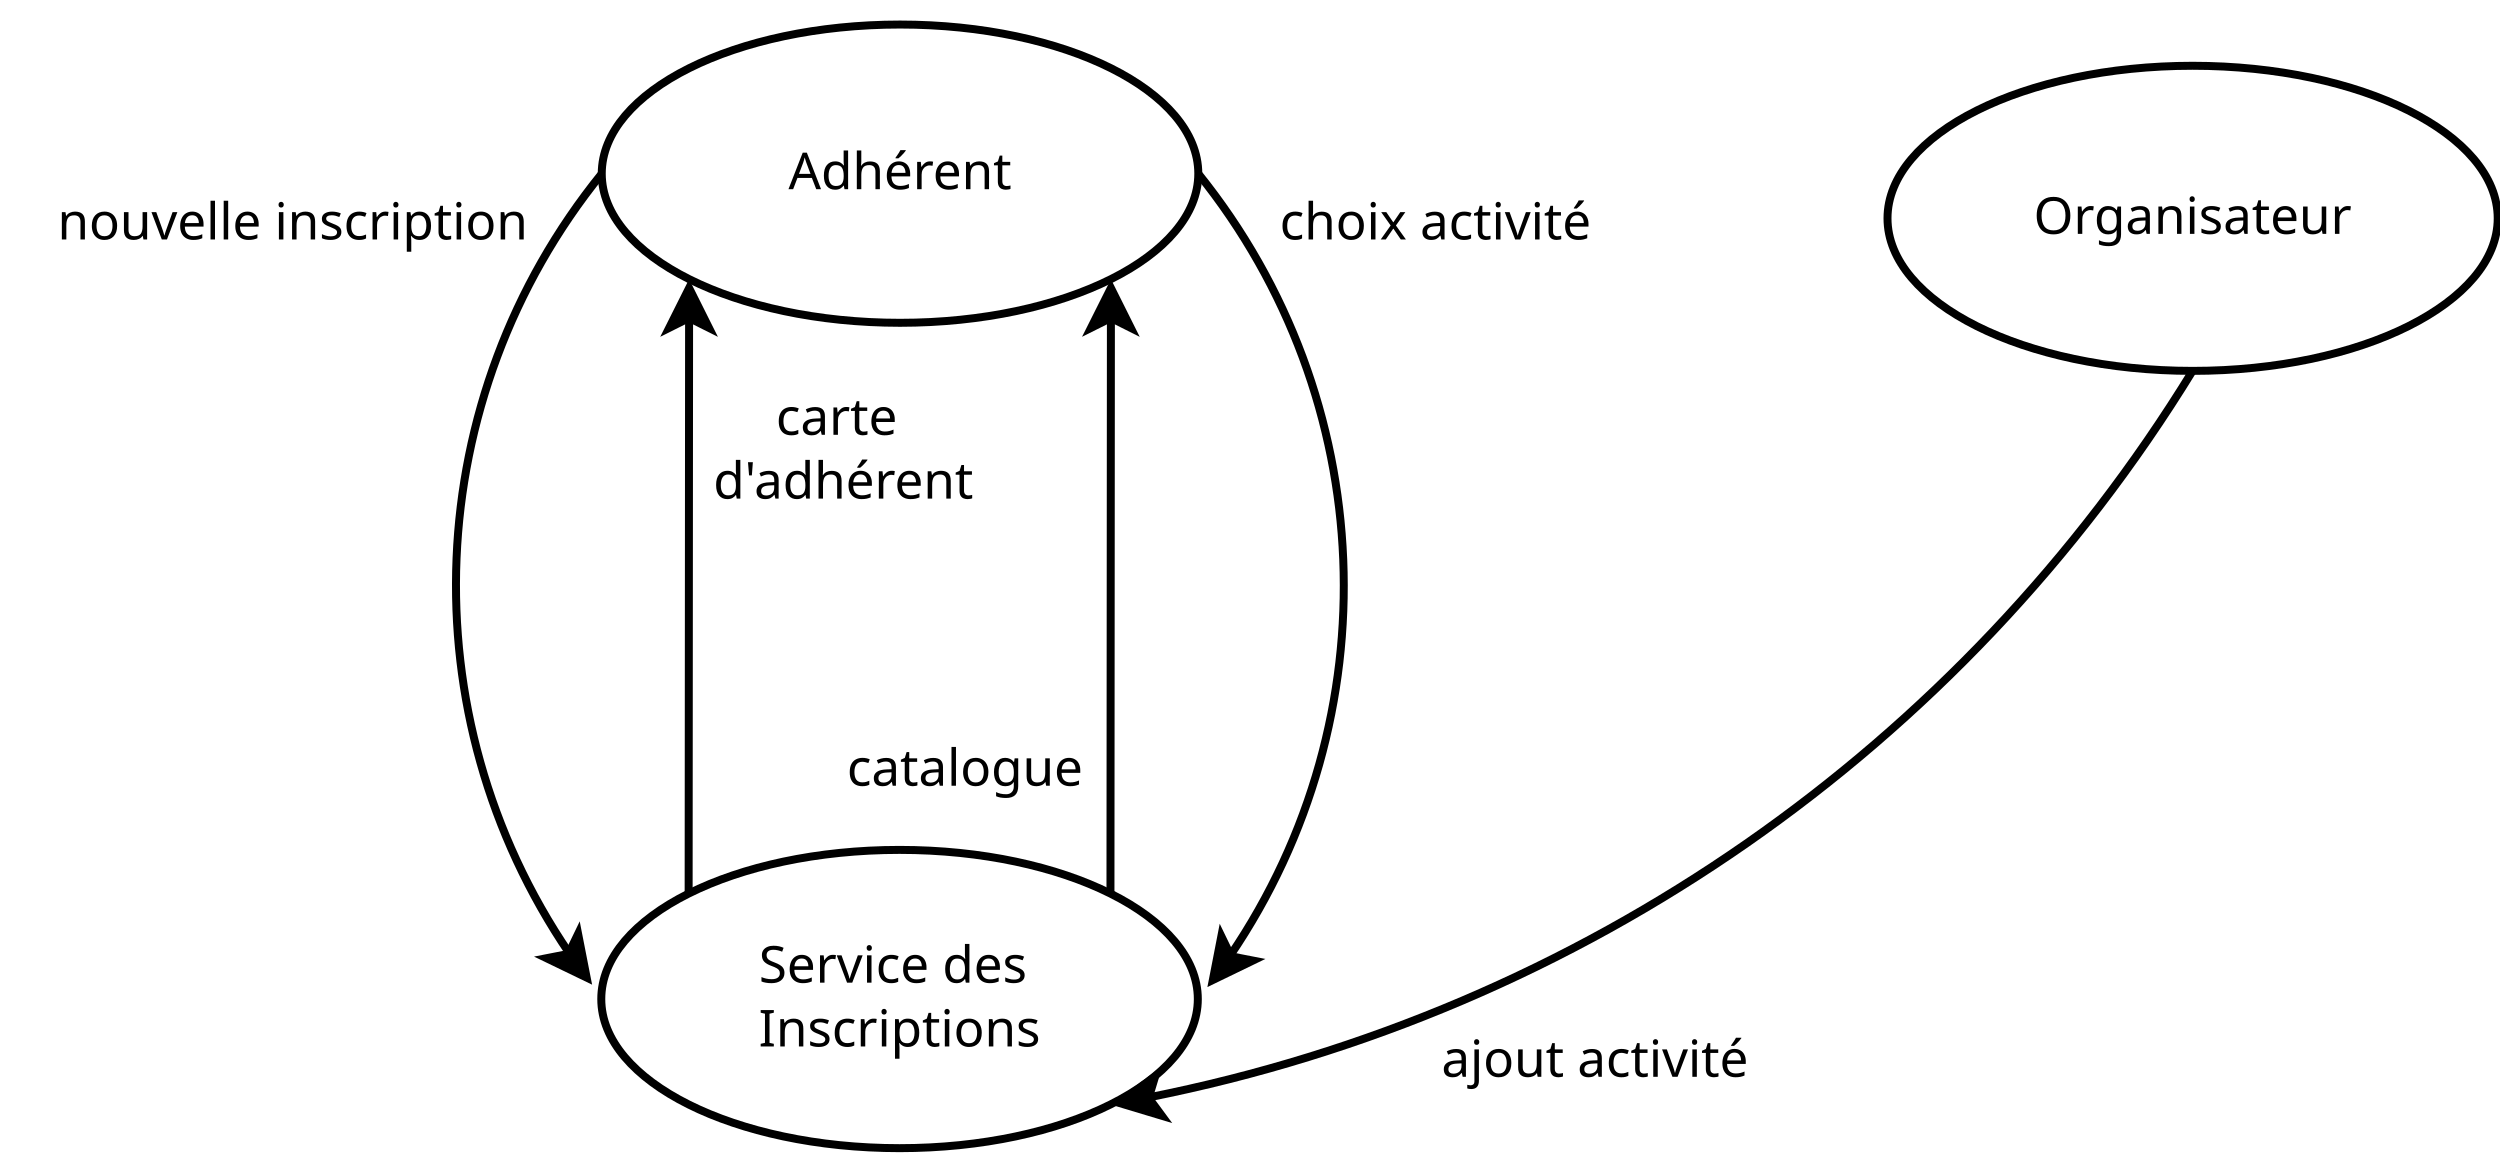
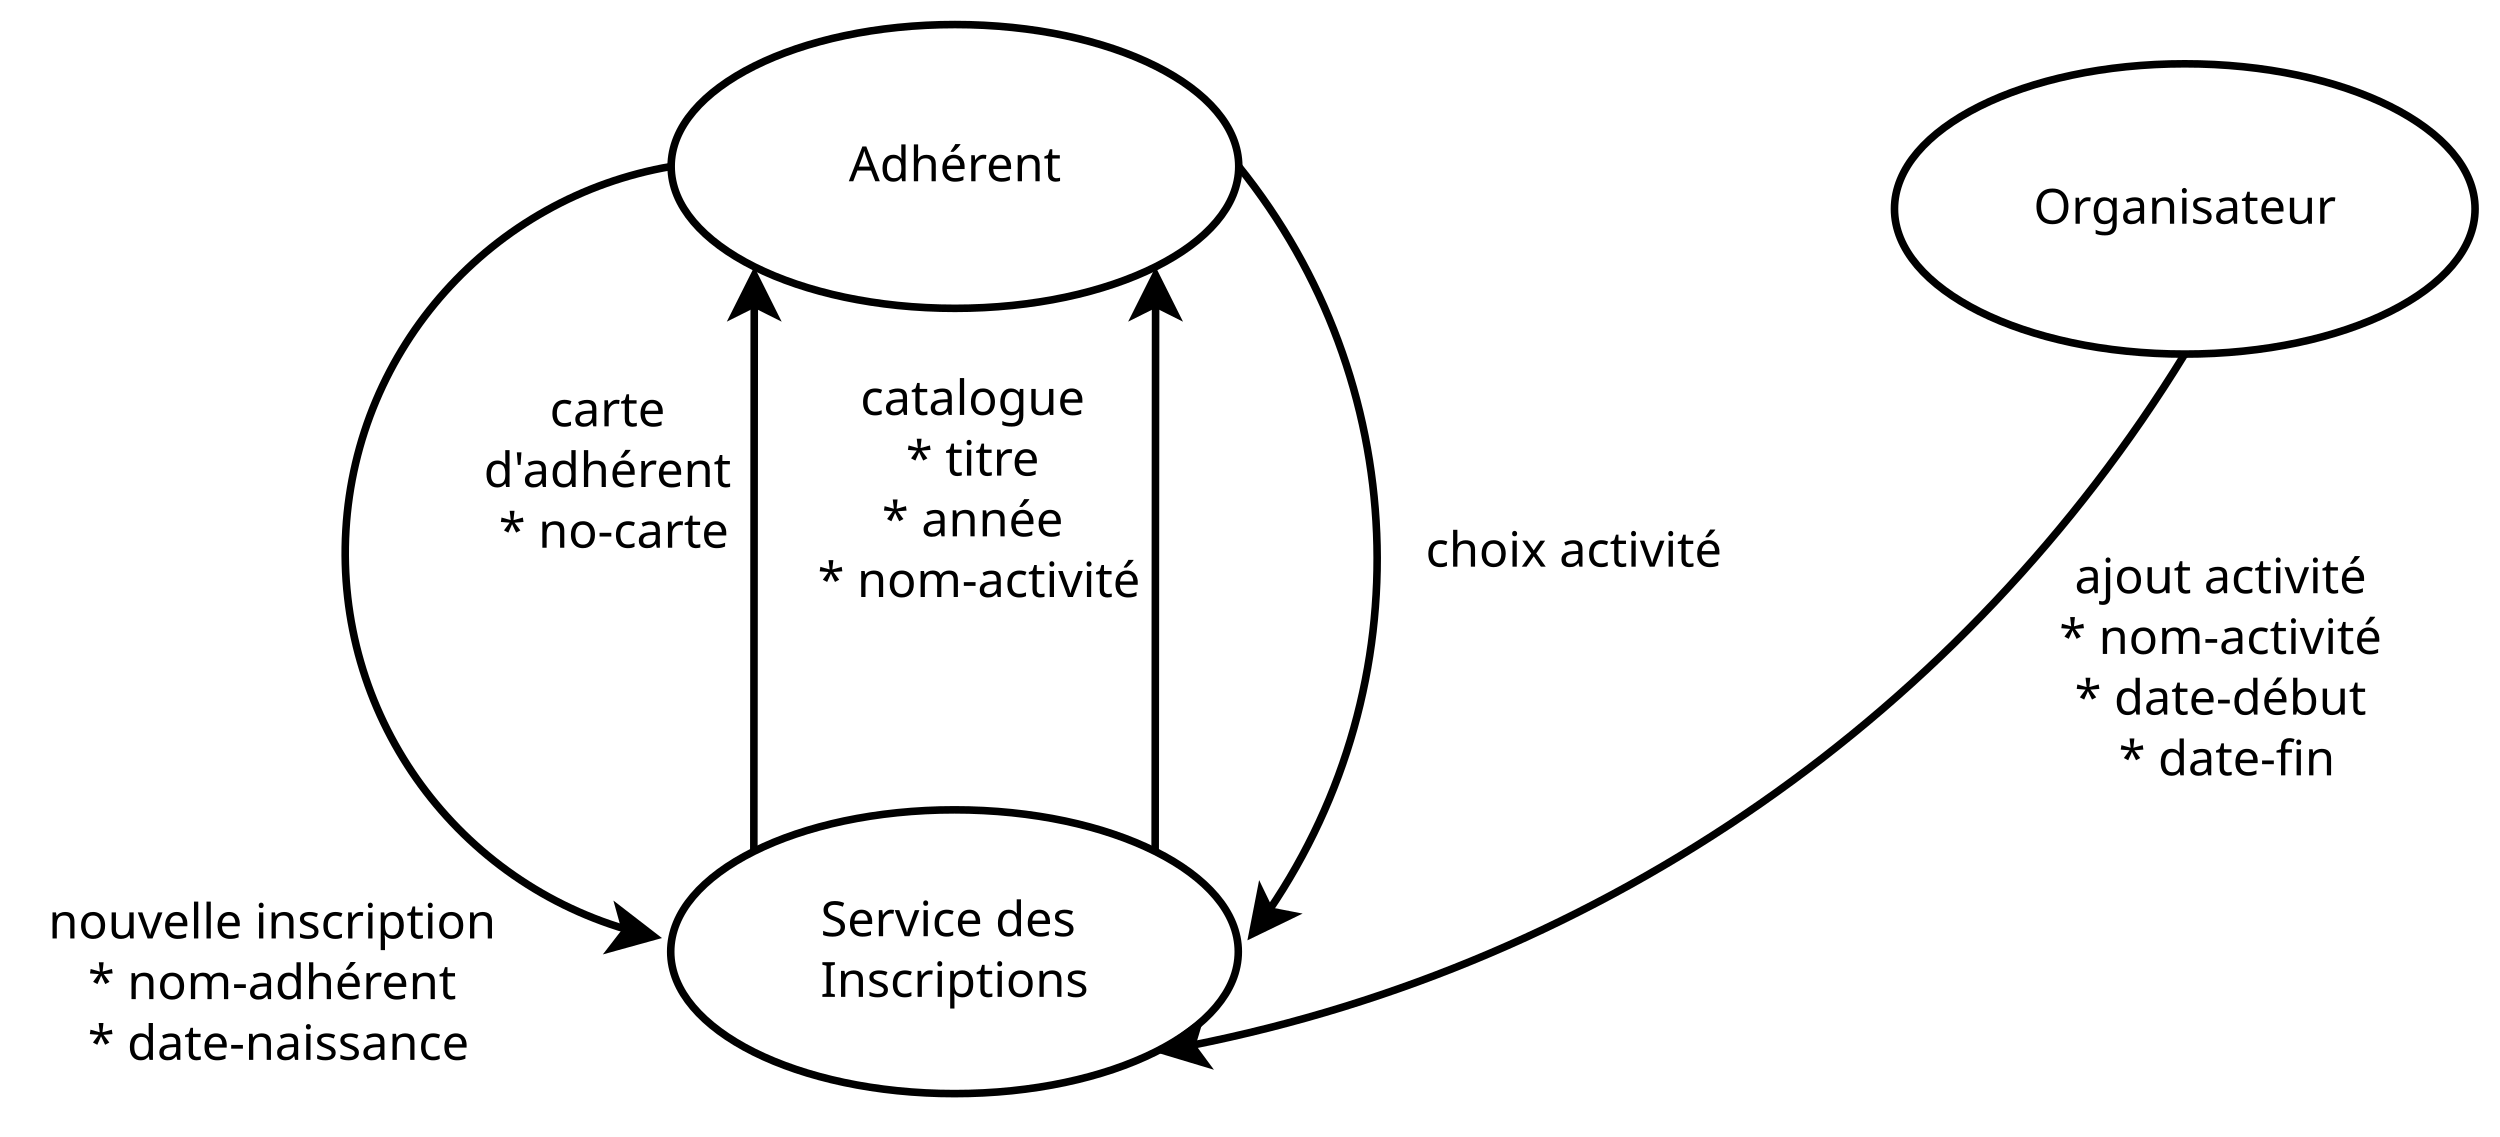
- <svg xmlns="http://www.w3.org/2000/svg" width="32cm" height="15cm" viewBox="109 87 627 284">
+ <svg xmlns="http://www.w3.org/2000/svg" width="33cm" height="15cm" viewBox="83 87 659 289">
  <g>
    <ellipse style="fill: none; fill-opacity:0; stroke-width: 2; stroke: #000000" cx="334.727" cy="125.603" rx="74.807" ry="37.403" />
    <text font-size="12.8" style="fill: #000000;text-anchor:middle;font-family:sans-serif;font-style:normal;font-weight:normal" x="334.727" y="129.503">
      <tspan x="334.727" y="129.503">Adhérent</tspan>
    </text>
  </g>
  <g>
-     <line style="fill: none; fill-opacity:0; stroke-width: 2; stroke: #000000" x1="281.823" y1="161.787" x2="281.71" y2="306.155" />
-     <polygon style="fill: #000000" points="281.829,154.287 286.821,164.291 281.823,161.787 276.821,164.284 " />
-     <polygon style="fill: none; fill-opacity:0; stroke-width: 2; stroke: #000000" points="281.829,154.287 286.821,164.291 281.823,161.787 276.821,164.284 " />
+     <line style="fill: none; fill-opacity:0; stroke-width: 2; stroke: #000000" x1="281.822" y1="161.787" x2="281.71" y2="306.156" />
+     <polygon style="fill: #000000" points="281.828,154.287 286.82,164.291 281.822,161.787 276.82,164.284 " />
+     <polygon style="fill: none; fill-opacity:0; stroke-width: 2; stroke: #000000" points="281.828,154.287 286.82,164.291 281.822,161.787 276.82,164.284 " />
  </g>
  <g>
-     <line style="fill: none; fill-opacity:0; stroke-width: 2; stroke: #000000" x1="387.503" y1="306.155" x2="387.615" y2="161.787" />
-     <polygon style="fill: #000000" points="387.621,154.287 392.613,164.291 387.615,161.787 382.613,164.284 " />
-     <polygon style="fill: none; fill-opacity:0; stroke-width: 2; stroke: #000000" points="387.621,154.287 392.613,164.291 387.615,161.787 382.613,164.284 " />
+     <line style="fill: none; fill-opacity:0; stroke-width: 2; stroke: #000000" x1="387.502" y1="306.156" x2="387.614" y2="161.787" />
+     <polygon style="fill: #000000" points="387.62,154.287 392.612,164.291 387.614,161.787 382.612,164.284 " />
+     <polygon style="fill: none; fill-opacity:0; stroke-width: 2; stroke: #000000" points="387.62,154.287 392.612,164.291 387.614,161.787 382.612,164.284 " />
  </g>
  <g>
-     <path style="fill: none; fill-opacity:0; stroke-width: 2; stroke: #000000" d="M 417.513,321.726 A 164.891,164.891 0 0 0 409.533,125.603" />
-     <polygon style="fill: #000000" points="413.177,327.831 415.312,316.857 417.75,321.887 423.238,322.955 " />
-     <polygon style="fill: none; fill-opacity:0; stroke-width: 2; stroke: #000000" points="413.177,327.831 415.312,316.857 417.75,321.887 423.238,322.955 " />
+     <path style="fill: none; fill-opacity:0; stroke-width: 2; stroke: #000000" d="M 417.514,321.726 A 164.892,164.892 0 0 0 409.534,125.603" />
+     <polygon style="fill: #000000" points="413.178,327.832 415.313,316.857 417.751,321.888 423.238,322.955 " />
+     <polygon style="fill: none; fill-opacity:0; stroke-width: 2; stroke: #000000" points="413.178,327.832 415.313,316.857 417.751,321.888 423.238,322.955 " />
  </g>
  <g>
    <ellipse style="fill: none; fill-opacity:0; stroke-width: 2; stroke: #000000" cx="334.607" cy="332.603" rx="74.807" ry="37.403" />
    <text font-size="12.8" style="fill: #000000;text-anchor:middle;font-family:sans-serif;font-style:normal;font-weight:normal" x="334.607" y="328.503">
      <tspan x="334.607" y="328.503">Service des</tspan>
      <tspan x="334.607" y="344.503">Inscriptions</tspan>
    </text>
  </g>
  <g>
    <ellipse style="fill: none; fill-opacity:0; stroke-width: 2; stroke: #000000" cx="658.907" cy="136.803" rx="76.521" ry="38.26" />
    <text font-size="12.8" style="fill: #000000;text-anchor:middle;font-family:sans-serif;font-style:normal;font-weight:normal" x="658.907" y="140.703">
      <tspan x="658.907" y="140.703">Organisateur</tspan>
    </text>
  </g>
  <g>
-     <rect style="fill: none; fill-opacity:0; stroke-width: 2.35099e-37; stroke: #000000" x="109.7" y="119.2" width="145.4" height="38" />
-     <text font-size="12.8" style="fill: #000000;text-anchor:middle;font-family:sans-serif;font-style:normal;font-weight:normal" x="182.4" y="142.1">
-       <tspan x="182.4" y="142.1">nouvelle inscription</tspan>
+     <rect style="fill: none; fill-opacity:0; stroke-width: 2.35099e-37; stroke: #000000" x="83.7" y="307.2" width="145.4" height="68" />
+     <text font-size="12.8" style="fill: #000000;text-anchor:middle;font-family:sans-serif;font-style:normal;font-weight:normal" x="156.4" y="329.1">
+       <tspan x="156.4" y="329.1">nouvelle inscription</tspan>
+       <tspan x="156.4" y="345.1">* nom-adhérent</tspan>
+       <tspan x="156.4" y="361.1">* date-naissance</tspan>
    </text>
  </g>
  <g>
-     <rect style="fill: none; fill-opacity:0; stroke-width: 2.35099e-37; stroke: #000000" x="278.3" y="256.2" width="145.4" height="38" />
-     <text font-size="12.8" style="fill: #000000;text-anchor:middle;font-family:sans-serif;font-style:normal;font-weight:normal" x="351" y="279.1">
-       <tspan x="351" y="279.1">catalogue</tspan>
+     <rect style="fill: none; fill-opacity:0; stroke-width: 2.35099e-37; stroke: #000000" x="285.575" y="169.2" width="110.95" height="84" />
+     <text font-size="12.8" style="fill: #000000;text-anchor:middle;font-family:sans-serif;font-style:normal;font-weight:normal" x="341.05" y="191.1">
+       <tspan x="341.05" y="191.1">catalogue</tspan>
+       <tspan x="341.05" y="207.1">* titre</tspan>
+       <tspan x="341.05" y="223.1">* année</tspan>
+       <tspan x="341.05" y="239.1">* nom-activité</tspan>
    </text>
  </g>
  <g>
-     <rect style="fill: none; fill-opacity:0; stroke-width: 2.35099e-37; stroke: #000000" x="396.3" y="119.2" width="145.4" height="38" />
-     <text font-size="12.8" style="fill: #000000;text-anchor:middle;font-family:sans-serif;font-style:normal;font-weight:normal" x="469" y="142.1">
-       <tspan x="469" y="142.1">choix activité</tspan>
+     <rect style="fill: none; fill-opacity:0; stroke-width: 2.35099e-37; stroke: #000000" x="445" y="209.2" width="105.7" height="36" />
+     <text font-size="12.8" style="fill: #000000;text-anchor:middle;font-family:sans-serif;font-style:normal;font-weight:normal" x="497.85" y="231.1">
+       <tspan x="497.85" y="231.1">choix activité</tspan>
    </text>
  </g>
  <g>
-     <path style="fill: none; fill-opacity:0; stroke-width: 2; stroke: #000000" d="M 259.92,125.603 A 164.024,164.024 0 0 0 251.793,321.128" />
-     <polygon style="fill: #000000" points="256.134,327.229 246.068,322.364 251.554,321.29 253.987,316.257 " />
-     <polygon style="fill: none; fill-opacity:0; stroke-width: 2; stroke: #000000" points="256.134,327.229 246.068,322.364 251.554,321.29 253.987,316.257 " />
+     <path style="fill: none; fill-opacity:0; stroke-width: 2; stroke: #000000" d="M 259.92,125.603 A 103.411,103.411 0 0 0 248.076,326.687" />
+     <polygon style="fill: #000000" points="255.306,328.569 244.53,331.55 247.946,327.125 246.456,321.737 " />
+     <polygon style="fill: none; fill-opacity:0; stroke-width: 2; stroke: #000000" points="255.306,328.569 244.53,331.55 247.946,327.125 246.456,321.737 " />
  </g>
  <g>
-     <rect style="fill: none; fill-opacity:0; stroke-width: 2.35099e-37; stroke: #000000" x="436.3" y="329.2" width="145.4" height="38" />
-     <text font-size="12.8" style="fill: #000000;text-anchor:middle;font-family:sans-serif;font-style:normal;font-weight:normal" x="509" y="352.1">
-       <tspan x="509" y="352.1">ajout activité</tspan>
+     <rect style="fill: none; fill-opacity:0; stroke-width: 2.35099e-37; stroke: #000000" x="597.3" y="216.2" width="145.4" height="84" />
+     <text font-size="12.8" style="fill: #000000;text-anchor:middle;font-family:sans-serif;font-style:normal;font-weight:normal" x="670" y="238.1">
+       <tspan x="670" y="238.1">ajout activité</tspan>
+       <tspan x="670" y="254.1">* nom-activité</tspan>
+       <tspan x="670" y="270.1">* date-début</tspan>
+       <tspan x="670" y="286.1">* date-fin</tspan>
    </text>
  </g>
  <g>
-     <rect style="fill: none; fill-opacity:0; stroke-width: 2.35099e-37; stroke: #000000" x="247.8" y="169.2" width="145.4" height="52" />
-     <text font-size="12.8" style="fill: #000000;text-anchor:middle;font-family:sans-serif;font-style:normal;font-weight:normal" x="320.5" y="191.1">
-       <tspan x="320.5" y="191.1">carte </tspan>
-       <tspan x="320.5" y="207.1">d'adhérent</tspan>
+     <rect style="fill: none; fill-opacity:0; stroke-width: 2.35099e-37; stroke: #000000" x="200" y="172.2" width="89.6" height="68" />
+     <text font-size="12.8" style="fill: #000000;text-anchor:middle;font-family:sans-serif;font-style:normal;font-weight:normal" x="244.8" y="194.1">
+       <tspan x="244.8" y="194.1">carte </tspan>
+       <tspan x="244.8" y="210.1">d'adhérent</tspan>
+       <tspan x="244.8" y="226.1">* no-carte</tspan>
    </text>
  </g>
  <g>
-     <path style="fill: none; fill-opacity:0; stroke-width: 2; stroke: #000000" d="M 397.074,357.277 A 397.958,397.958 0 0 0 658.907,175.064" />
-     <polygon style="fill: #000000" points="389.706,358.671 398.709,352.041 397.097,357.393 400.412,361.895 " />
-     <polygon style="fill: none; fill-opacity:0; stroke-width: 2; stroke: #000000" points="389.706,358.671 398.709,352.041 397.097,357.393 400.412,361.895 " />
+     <path style="fill: none; fill-opacity:0; stroke-width: 2; stroke: #000000" d="M 397.073,357.277 A 397.959,397.959 0 0 0 658.906,175.064" />
+     <polygon style="fill: #000000" points="389.705,358.671 398.708,352.041 397.096,357.394 400.411,361.895 " />
+     <polygon style="fill: none; fill-opacity:0; stroke-width: 2; stroke: #000000" points="389.705,358.671 398.708,352.041 397.096,357.394 400.411,361.895 " />
  </g>
</svg>
